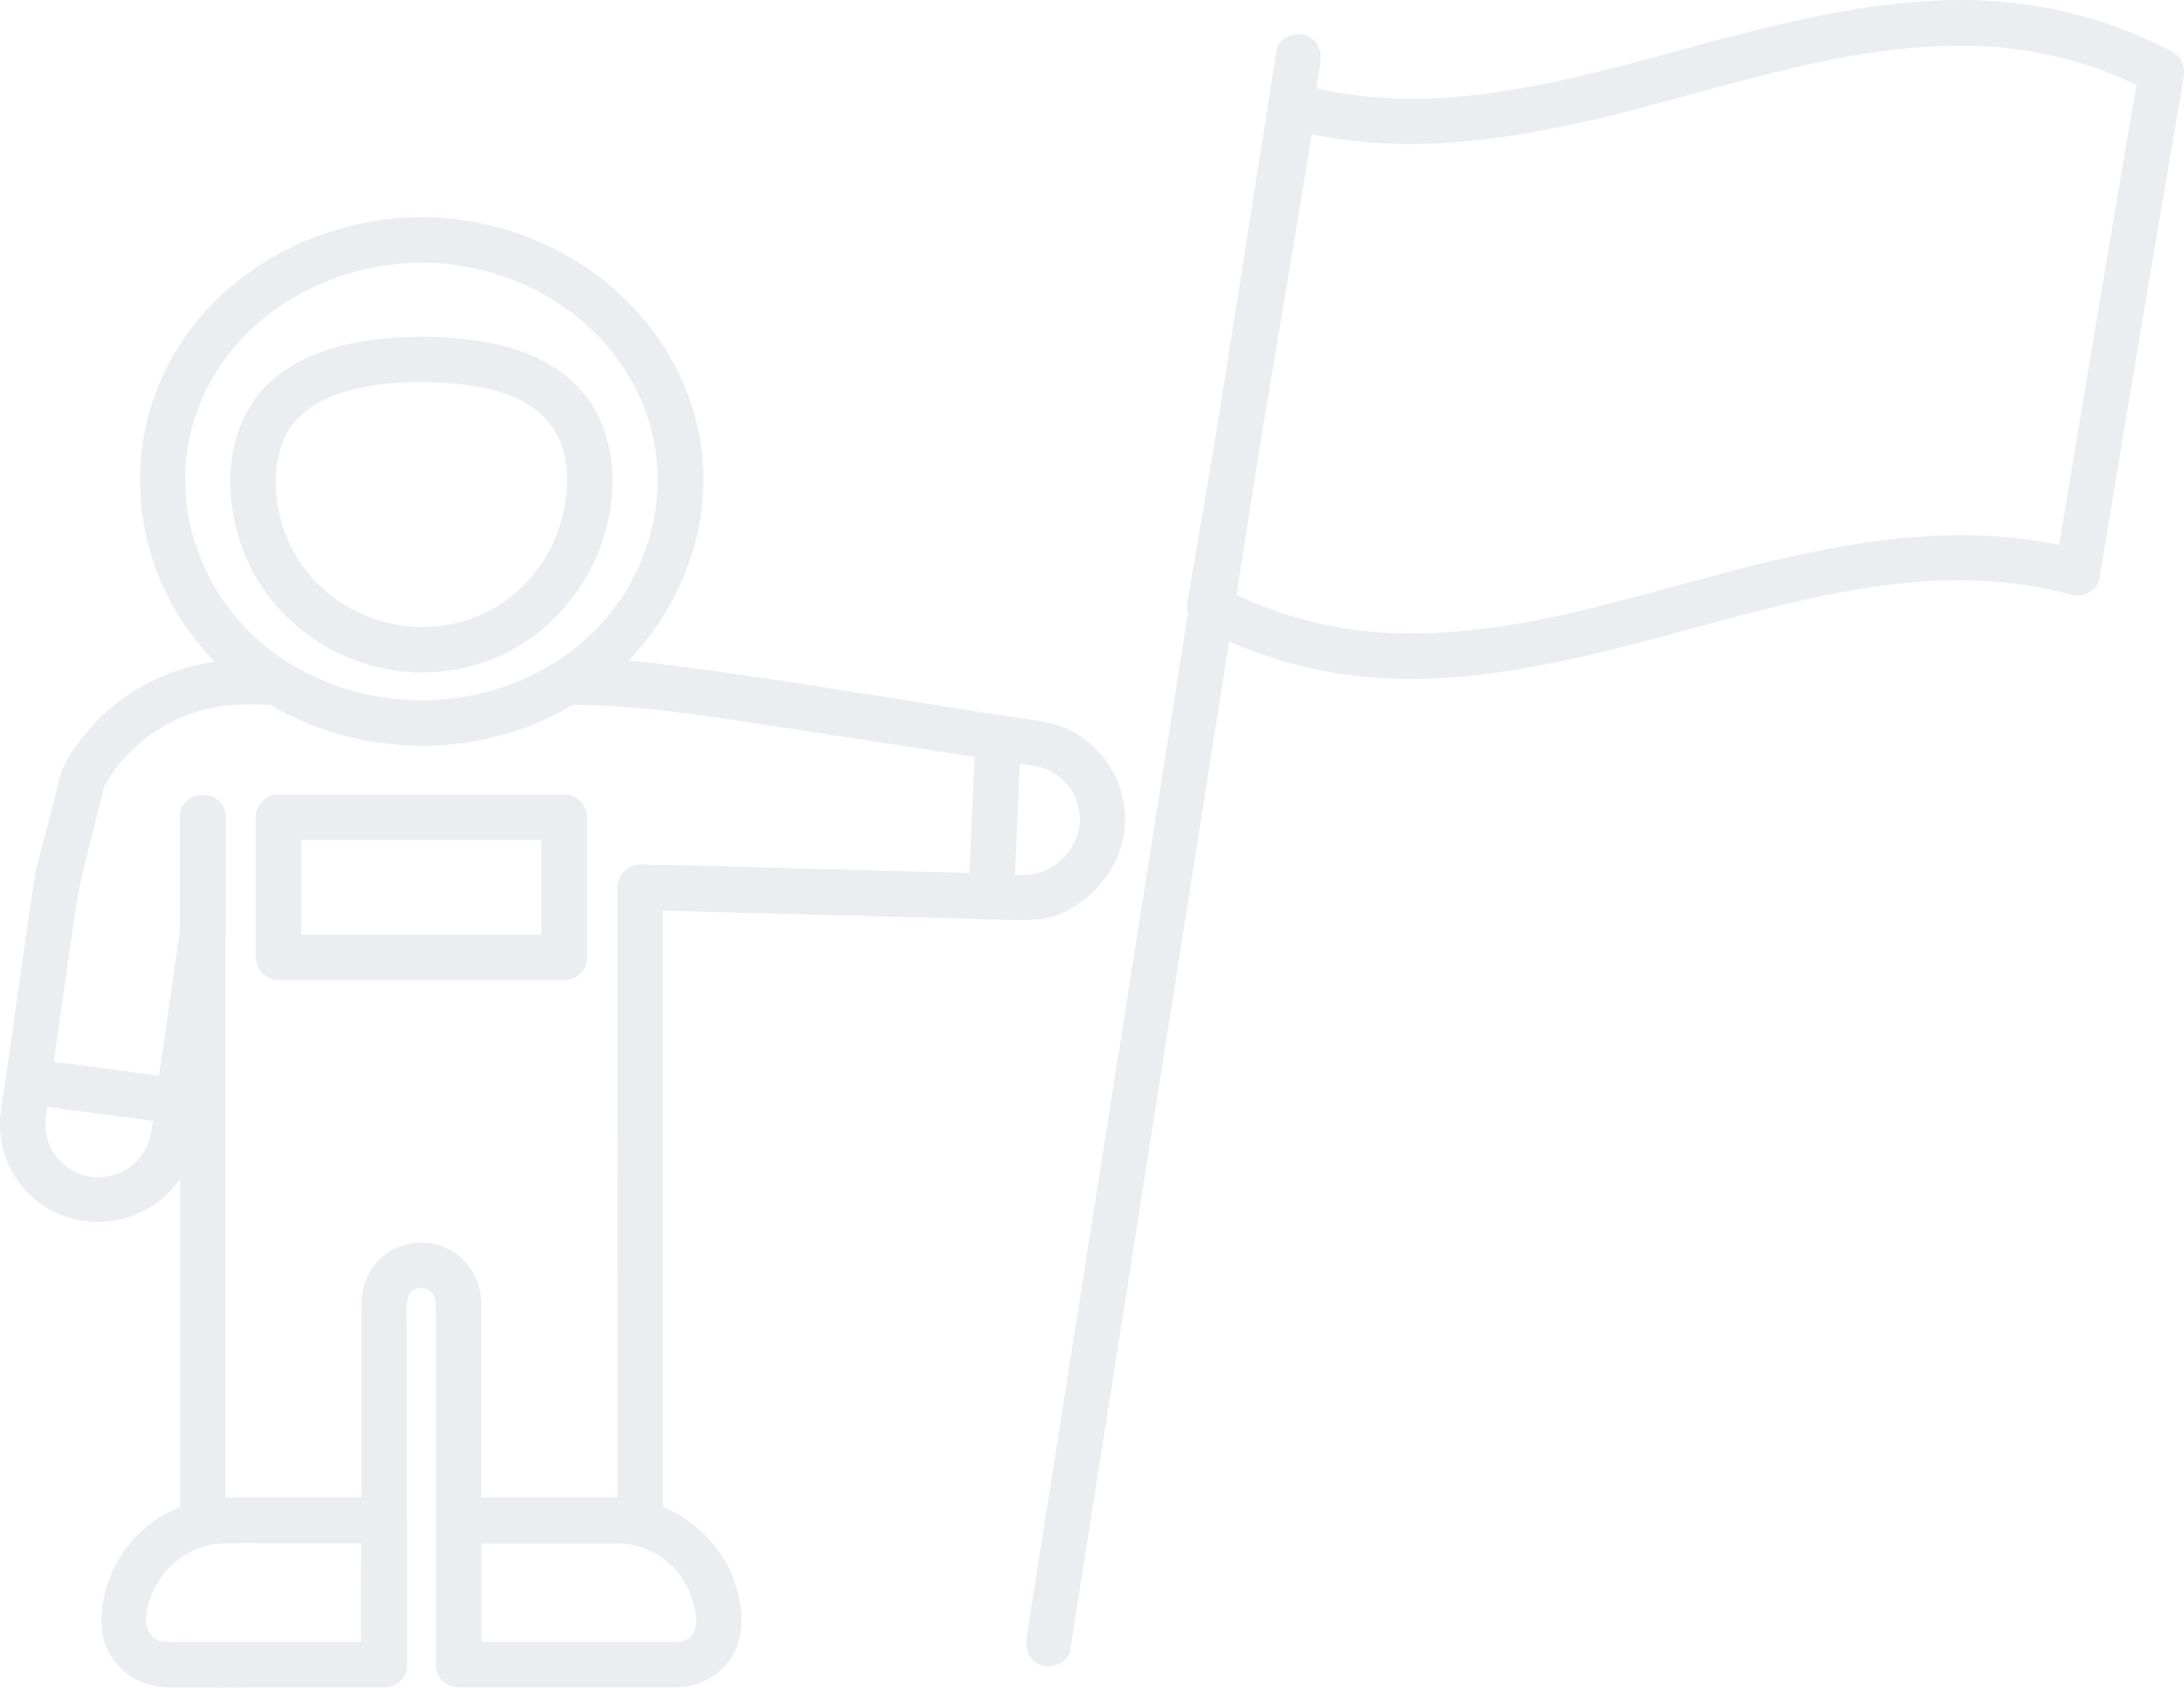
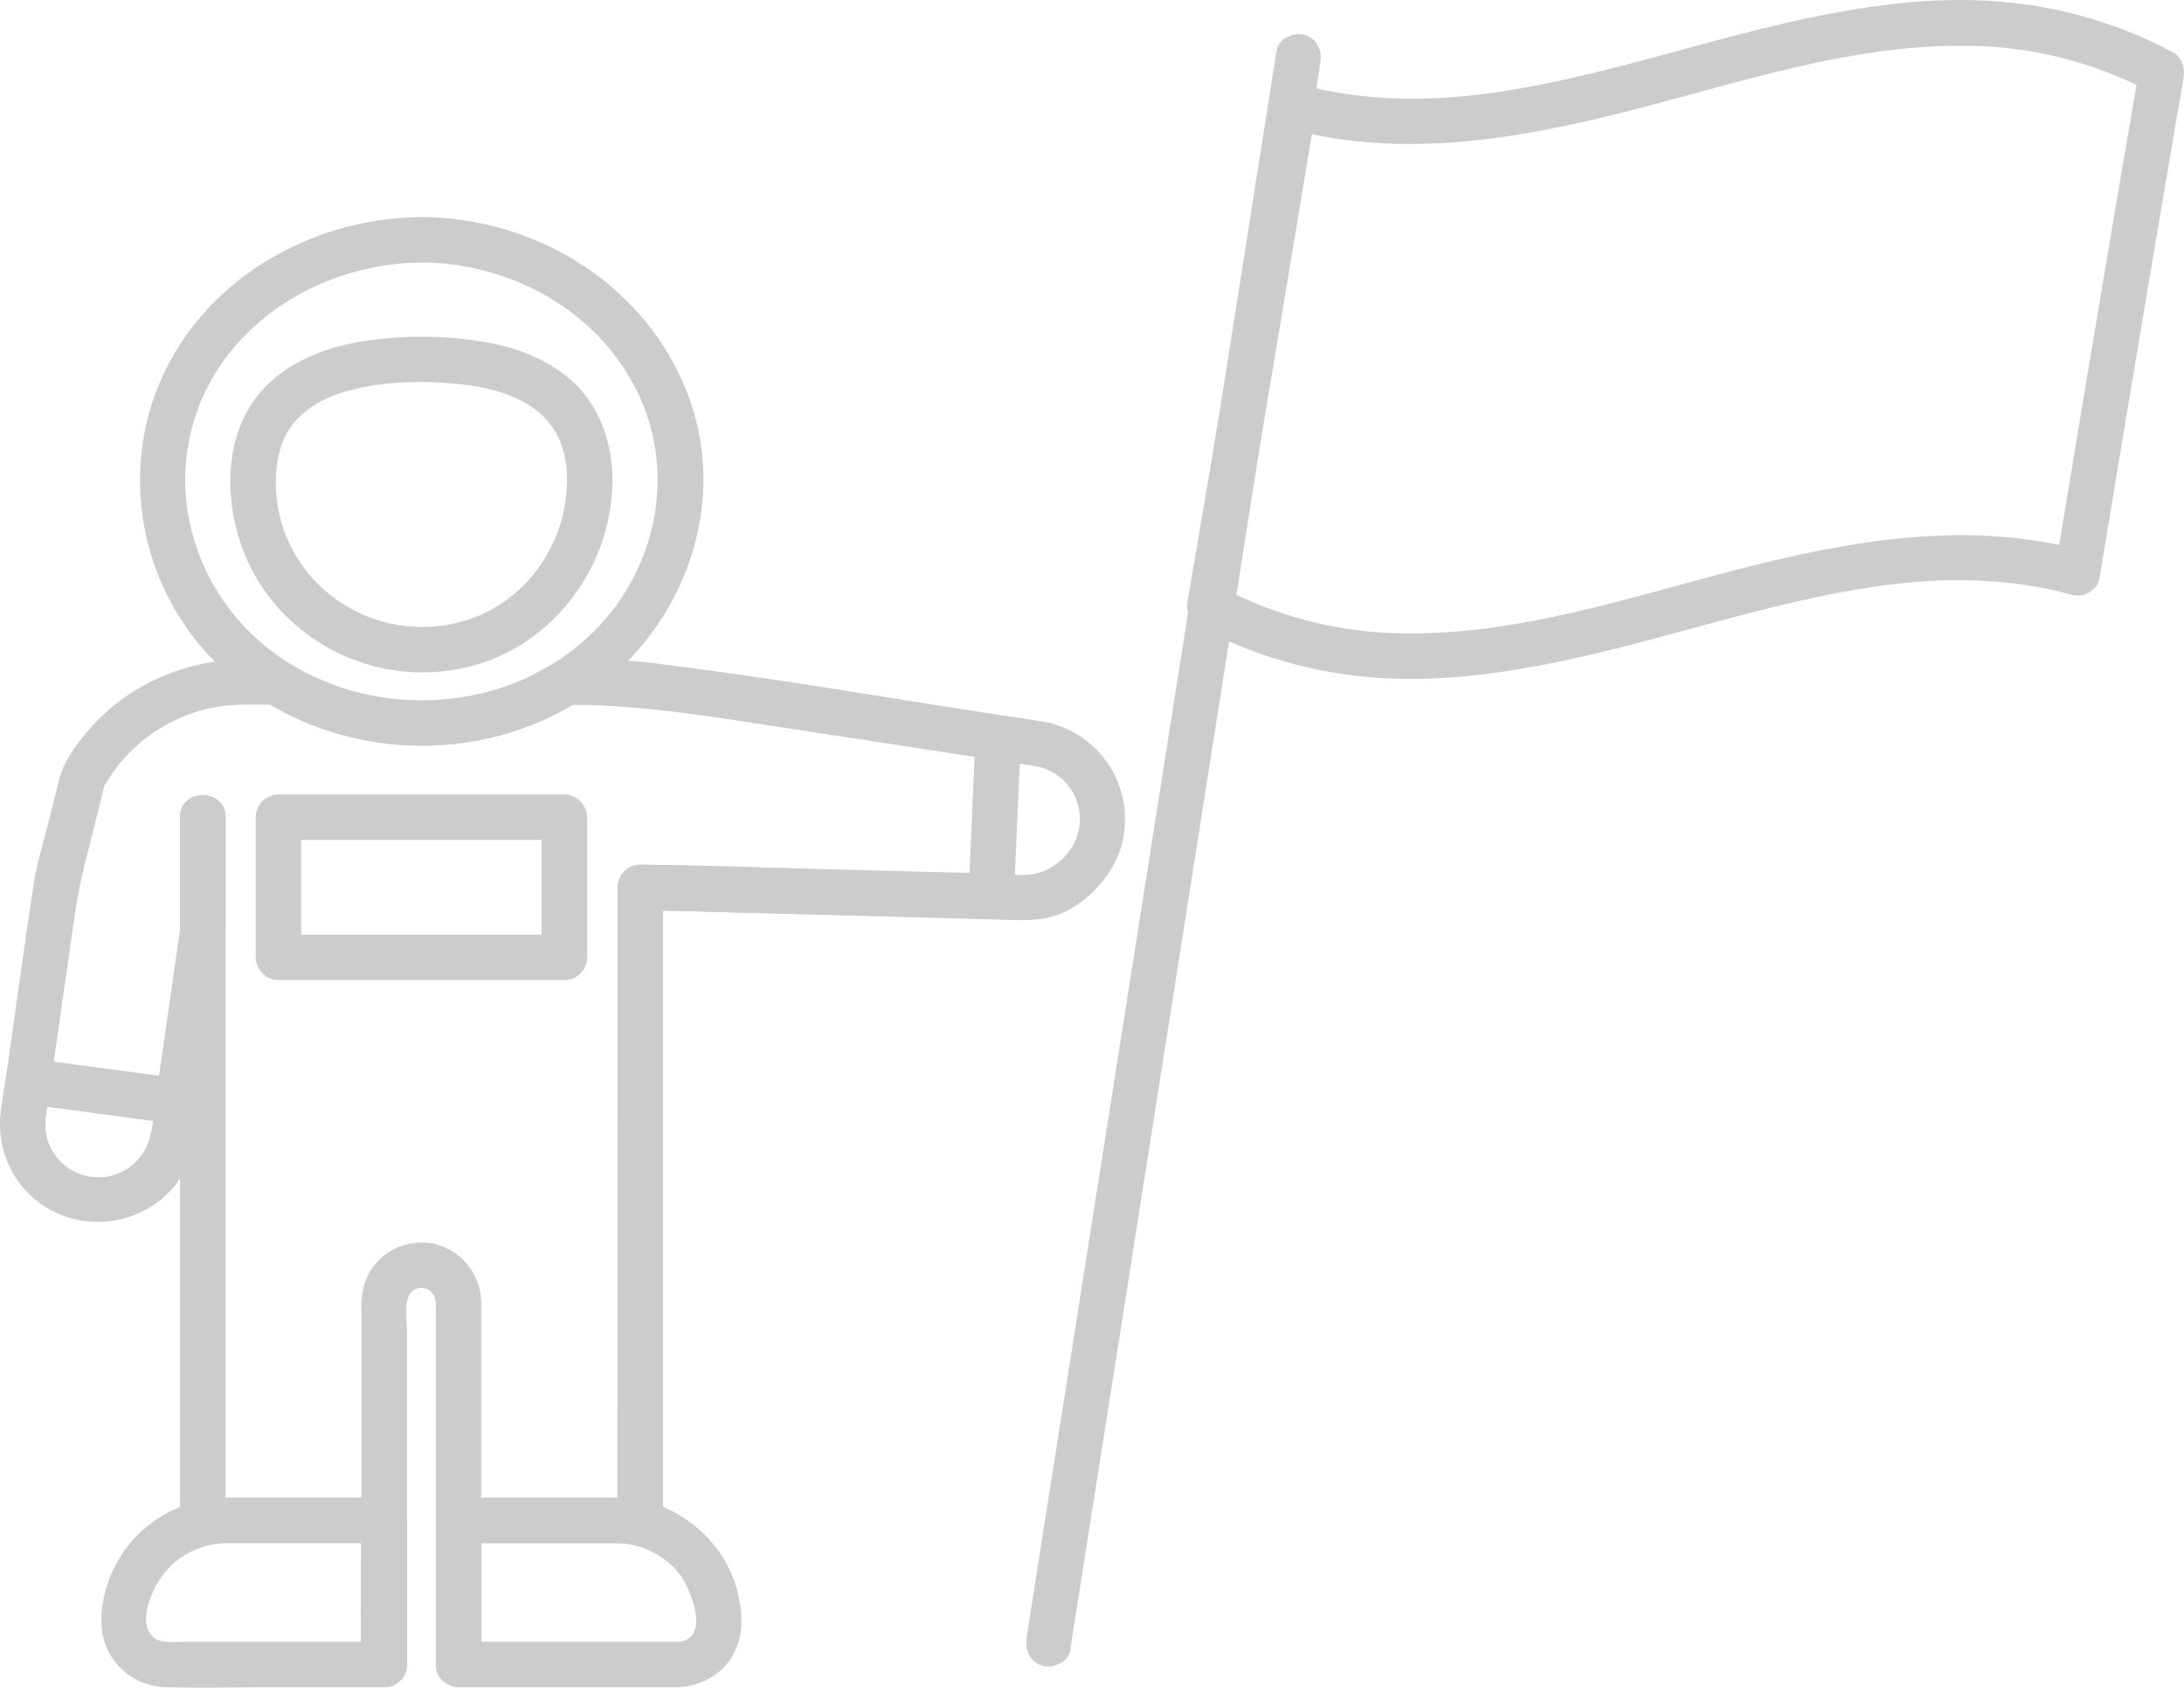
- <svg xmlns="http://www.w3.org/2000/svg" fill="#ebedf0" viewBox="0 0 680.84 526.05">
+ <svg xmlns="http://www.w3.org/2000/svg" fill="#ccc" viewBox="0 0 680.84 526.05">
  <g id="Layer_2" data-name="Layer 2">
    <g id="Ñëîé_2" data-name="Ñëîé 2">
      <path d="M119.77,511.76H56.26c-2.87,0-6.19.51-8.42-1.41-5.48-4.73,0-16,3.66-20.37A25.35,25.35,0,0,1,71,481c4.22-.05,8.45,0,12.67,0h36.15l-7.09-7.09v44.93c0,9.12,14.17,9.14,14.17,0V473.91a7.19,7.19,0,0,0-7.08-7.09H85.55c-4.85,0-9.69,0-14.54,0A40.13,40.13,0,0,0,44.41,477c-8,7.17-13.26,18.52-12.77,29.37.49,11.08,9.29,19.28,20.26,19.56s21.85,0,32.76,0h35.11C128.89,525.93,128.9,511.76,119.77,511.76Z" />
      <path d="M211.07,511.76H143l7.09,7.08V473.91L143,481h33.89c4.91,0,9.82,0,14.73,0a25.37,25.37,0,0,1,20.25,9.69c3.67,4.83,9.88,20.68-.76,21.07-9.09.33-9.13,14.51,0,14.17,7.15-.26,13.92-3.8,17.46-10.19,3.25-5.86,3-12.66,1.5-19-3-12.77-12.6-23-24.74-27.59-6.44-2.42-13.14-2.32-19.88-2.32H143a7.18,7.18,0,0,0-7.08,7.08v44.93a7.19,7.19,0,0,0,7.08,7.09h68.11C220.19,525.93,220.21,511.76,211.07,511.76Z" />
      <path d="M70.31,289.82v-35.1c0-9.12-14.18-9.14-14.18,0v35.1c0,9.12,14.18,9.14,14.18,0Z" />
      <path d="M70.31,289.82v-35.1c0-9.12-14.18-9.14-14.18,0v35.1c0,9.12,14.18,9.14,14.18,0Z" />
      <path d="M70.31,289.82v-35.1c0-9.12-14.18-9.14-14.18,0v35.1c0,9.12,14.18,9.14,14.18,0Z" />
      <path d="M308.88,286.53c9.11,0,9.13-14.17,0-14.17s-9.14,14.17,0,14.17Z" />
      <path d="M48.71,341.35c-.69,4.79-.85,10.17-2.5,14.74A16.56,16.56,0,0,1,14.3,353a18.28,18.28,0,0,1-.11-3.39c.05-1.16.12-1.82,0-.82.11-.93.27-1.87.41-2.8.34-2.36.67-4.72,1-7.07l-6.83,5.2,46.76,6.25c3.8.51,7.09-3.62,7.09-7.08,0-4.25-3.28-6.58-7.09-7.09L8.78,329.9c-2.73-.37-6.44,2.44-6.83,5.2C1.26,339.86.21,344.75,0,349.56A30.63,30.63,0,0,0,9.92,373c15.73,14.18,41.22,8.42,49.2-11.21,2.13-5.23,2.46-11.13,3.26-16.69.54-3.78-.94-7.61-5-8.72C54.1,335.49,49.26,337.54,48.71,341.35Z" />
      <path d="M143,481h56.54a7.2,7.2,0,0,0,7.09-7.09l0-66.62L206.69,301q0-12.22,0-24.47l-7.08,7.09L301,286.33q6.43.17,12.88.38c6.62.22,12.82.33,18.9-2.89,7.89-4.19,14.55-11.92,16.91-20.55A30.93,30.93,0,0,0,325,224.88c-4.44-.71-8.88-1.36-13.31-2-34.43-5.26-68.84-11.27-103.4-15.59a186.94,186.94,0,0,0-21.39-1.78c-4.18,0-9.94-1-13.77,1s-7.29,4.28-11.24,5.93a80.37,80.37,0,0,1-14.07,4.35,78.39,78.39,0,0,1-55.21-8.5c-2.81-1.62-5.14-2.75-8.39-2.75H76.37c-18.31.07-36.26,7.69-48.36,21.59-4,4.62-8,9.74-9.53,15.75q-1.73,6.9-3.46,13.8c-1.49,6-3.46,12-4.4,18.07-2.83,18.32-5.27,36.7-7.9,55.05q-.39,2.68-.77,5.37c-.72,5,1.86,8.3,6.83,9l46.76,6.25c2.73.37,6.44-2.44,6.84-5.2l7.67-53.41-13.92-1.89V473.91A7.2,7.2,0,0,0,63.22,481h56.54c9.12,0,9.13-14.18,0-14.18H63.22l7.09,7.09V289.82a7.08,7.08,0,0,0-6.15-7c-3.13-.37-7.27,1.55-7.77,5.08l-7.68,53.41,6.83-5.2L8.78,329.9l6.83,9q4-27.93,8-55.84a171.66,171.66,0,0,1,3.71-17.29L31.54,249c.37-1.47.62-3.07,1.13-4.5.07-.2.26-.47,0,.07-.48,1,.49-.64.5-.65.31-.47.59-1,.9-1.45a44.6,44.6,0,0,1,4.34-5.79,50.7,50.7,0,0,1,28.08-16.14c6.39-1.29,13.08-.88,19.57-.88l-3.57-1a93.64,93.64,0,0,0,97.77,0l-3.57,1c19.4,0,37,2.47,55.95,5.36l73.74,11.28,11.75,1.79c2.95.46,6.1.72,8.81,2a16.73,16.73,0,0,1,8.82,20.53c-2.4,7.11-9.56,12.35-17,12.13q-26.31-.76-52.62-1.47c-21.76-.57-43.56-1.62-65.33-1.72-.41,0-.81,0-1.22,0a7.16,7.16,0,0,0-7.09,7.08q0,33.32,0,66.62,0,53.13-.05,106.26,0,12.24,0,24.47l7.08-7.09H143c-9.12,0-9.13,14.18,0,14.18Z" />
      <path d="M316.09,279.35l2.07-47.13c.39-9.12-13.78-9.1-14.18,0q-1,23.57-2.06,47.13c-.4,9.12,13.77,9.1,14.17,0Z" />
      <path d="M143.08,481h56.54a7.19,7.19,0,0,0,7.08-7.09V276.56l-7.08,7.09,95.85,2.44,13.54.34c9.12.24,9.11-13.93,0-14.17l-95.86-2.44-13.53-.34a7.17,7.17,0,0,0-7.09,7.08V473.91l7.09-7.09H143.08c-9.12,0-9.14,14.18,0,14.18Z" />
      <path d="M131.37,67.68c-31.79.18-63.08,16.64-78.41,45-17.38,32.16-9.78,72.49,17.41,96.8,29.83,26.67,76,30.56,109.88,9.16,31.49-19.89,47.64-59.49,34.39-95.12-12.8-34.42-47.11-55.67-83.27-55.88-9.12-.05-9.13,14.12,0,14.17C158,82,184,95.44,197.1,119.07c14.83,26.66,8.07,59.7-14.32,80-25.2,22.88-64.61,25.36-93.15,7.34-26.63-16.81-39-49.89-27.71-79.54C72.68,98.77,102,82,131.37,81.85,140.48,81.8,140.5,67.63,131.37,67.68Z" />
      <path d="M176.75,150.13c-.18,18.49-11.64,36-29.26,42.46A46.08,46.08,0,0,1,96.15,178.8a44.53,44.53,0,0,1-10-24.71,38.81,38.81,0,0,1,1.11-13.77,24.13,24.13,0,0,1,4.56-8.79c5.26-5.89,11.89-8.73,20-10.54,9.46-2.12,19.59-2.27,29.36-1.47,9.24.75,18.63,2.8,26,8.32a24.79,24.79,0,0,1,7.1,8.9,31.58,31.58,0,0,1,1.79,5.63,36.69,36.69,0,0,1,.75,7.76c.08,9.11,14.25,9.13,14.17,0-.11-11.19-3.39-22.23-11.5-30.26-7.52-7.45-17.89-11.44-28.16-13.24a117.69,117.69,0,0,0-36.18-.54c-10.56,1.45-20.88,4.74-29.25,11.54C67.2,132.77,68.89,162.08,80.42,181A60.28,60.28,0,0,0,143,208.52c27.71-5.2,47.66-30.55,47.92-58.39C191,141,176.83,141,176.75,150.13Z" />
      <path d="M126.85,518.84V414.67c0-3.59-1.16-10.44,2-12.5s6.78.31,7,3.84c.11,1.46,0,3,0,4.45V518.84c0,9.12,14.17,9.14,14.17,0V411.4c0-1.76,0-3.52,0-5.28a19.08,19.08,0,0,0-12.29-17.73,18.77,18.77,0,0,0-23.2,9.43,23.13,23.13,0,0,0-1.88,10.1v56.57c0,17.78-.43,35.62,0,53.4,0,.31,0,.63,0,1,0,9.12,14.17,9.14,14.17,0Z" />
      <path d="M175.93,291.32H86.8l7.09,7.09V254.72L86.8,261.8h89.13l-7.09-7.08v43.69c0,9.12,14.18,9.13,14.18,0V254.72a7.2,7.2,0,0,0-7.09-7.09H86.8a7.2,7.2,0,0,0-7.09,7.09v43.69a7.19,7.19,0,0,0,7.09,7.08h89.13C185.05,305.49,185.06,291.32,175.93,291.32Z" />
      <path d="M333.64,514.18q1-6.61,2.08-13.22l5.67-36q4.2-26.61,8.39-53.23l10.23-65q5.61-35.56,11.21-71.14,5.67-35.91,11.32-71.82,5.28-33.48,10.55-66.95L402,80.52l6.42-40.75c1-6.45,2.06-12.9,3.05-19.35,0-.28.08-.56.13-.85.59-3.77-1-7.62-4.95-8.71-3.37-.93-8.12,1.14-8.72,5q-1,6.61-2.08,13.22l-5.67,36q-4.2,26.61-8.39,53.23l-10.23,65q-5.61,35.57-11.21,71.14-5.67,35.91-11.32,71.82-5.28,33.48-10.55,66.95l-8.88,56.34-6.42,40.75c-1,6.45-2.06,12.9-3,19.35,0,.28-.08.56-.13.85-.59,3.77,1,7.62,4.95,8.71,3.37.93,8.12-1.14,8.72-5Z" />
      <path d="M649.53,171.7c-35.51-9.73-72.09-3.37-107,5.59-34.08,8.74-68.39,20.44-104,20.15A124.27,124.27,0,0,1,380.63,183c1.08,2.67,2.17,5.34,3.25,8q13.39-78,26.21-156l-8.71,5c35.52,9.73,72.09,3.37,107.05-5.59,34.08-8.74,68.39-20.44,104-20.15A124.27,124.27,0,0,1,670.28,28.6c-1.08-2.67-2.17-5.34-3.25-8q-13.39,78-26.21,156.05c-.62,3.77,1,7.63,4.95,8.72,3.38.93,8.09-1.15,8.71-5q12.85-78.07,26.21-156.06c.52-3-.31-6.43-3.25-8A138.55,138.55,0,0,0,622.74.44c-17.91-1.39-36,.68-53.53,4.07-35.31,6.81-69.31,19.71-105,24.58-19.71,2.69-39.8,2.44-59.06-2.84-3.4-.93-8.09,1.16-8.71,4.95q-12.84,78.07-26.21,156.06c-.52,3,.31,6.43,3.25,8a138.55,138.55,0,0,0,54.7,15.92c17.91,1.4,35.95-.68,53.53-4.07,35.31-6.81,69.31-19.71,105-24.58,19.71-2.69,39.8-2.44,59.06,2.84C654.58,187.78,658.33,174.11,649.53,171.7Z" />
    </g>
  </g>
</svg>
